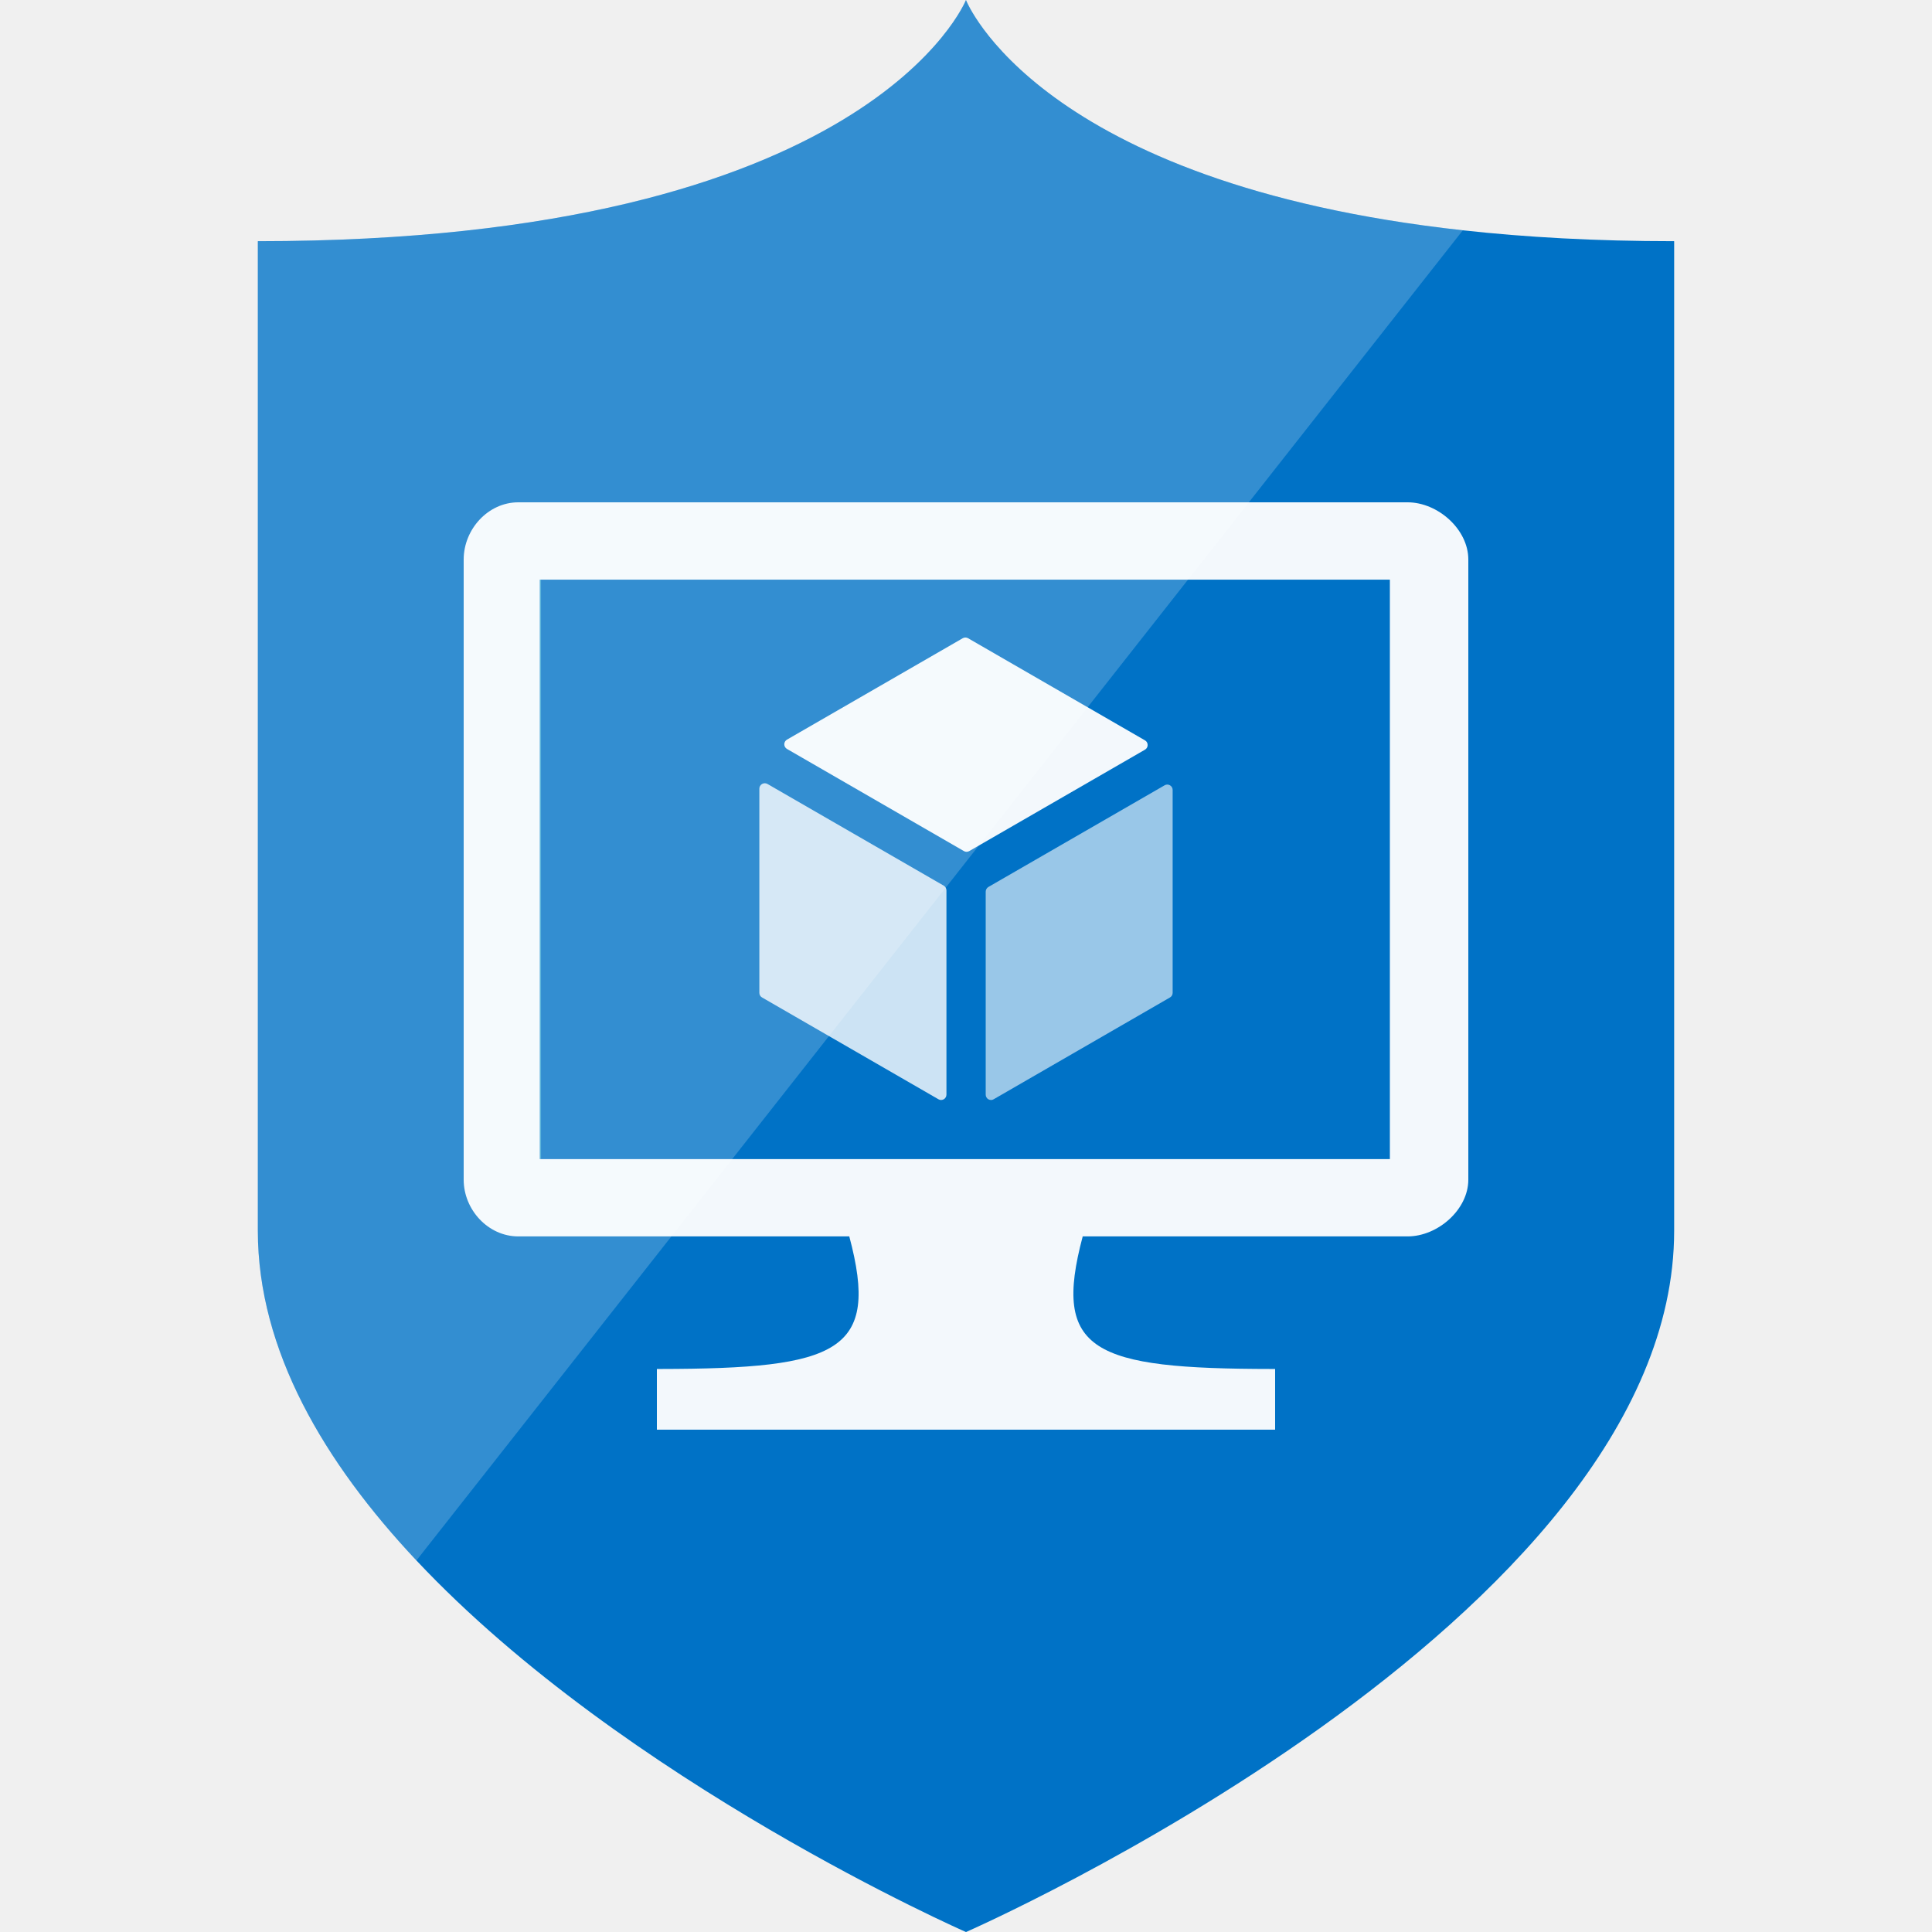
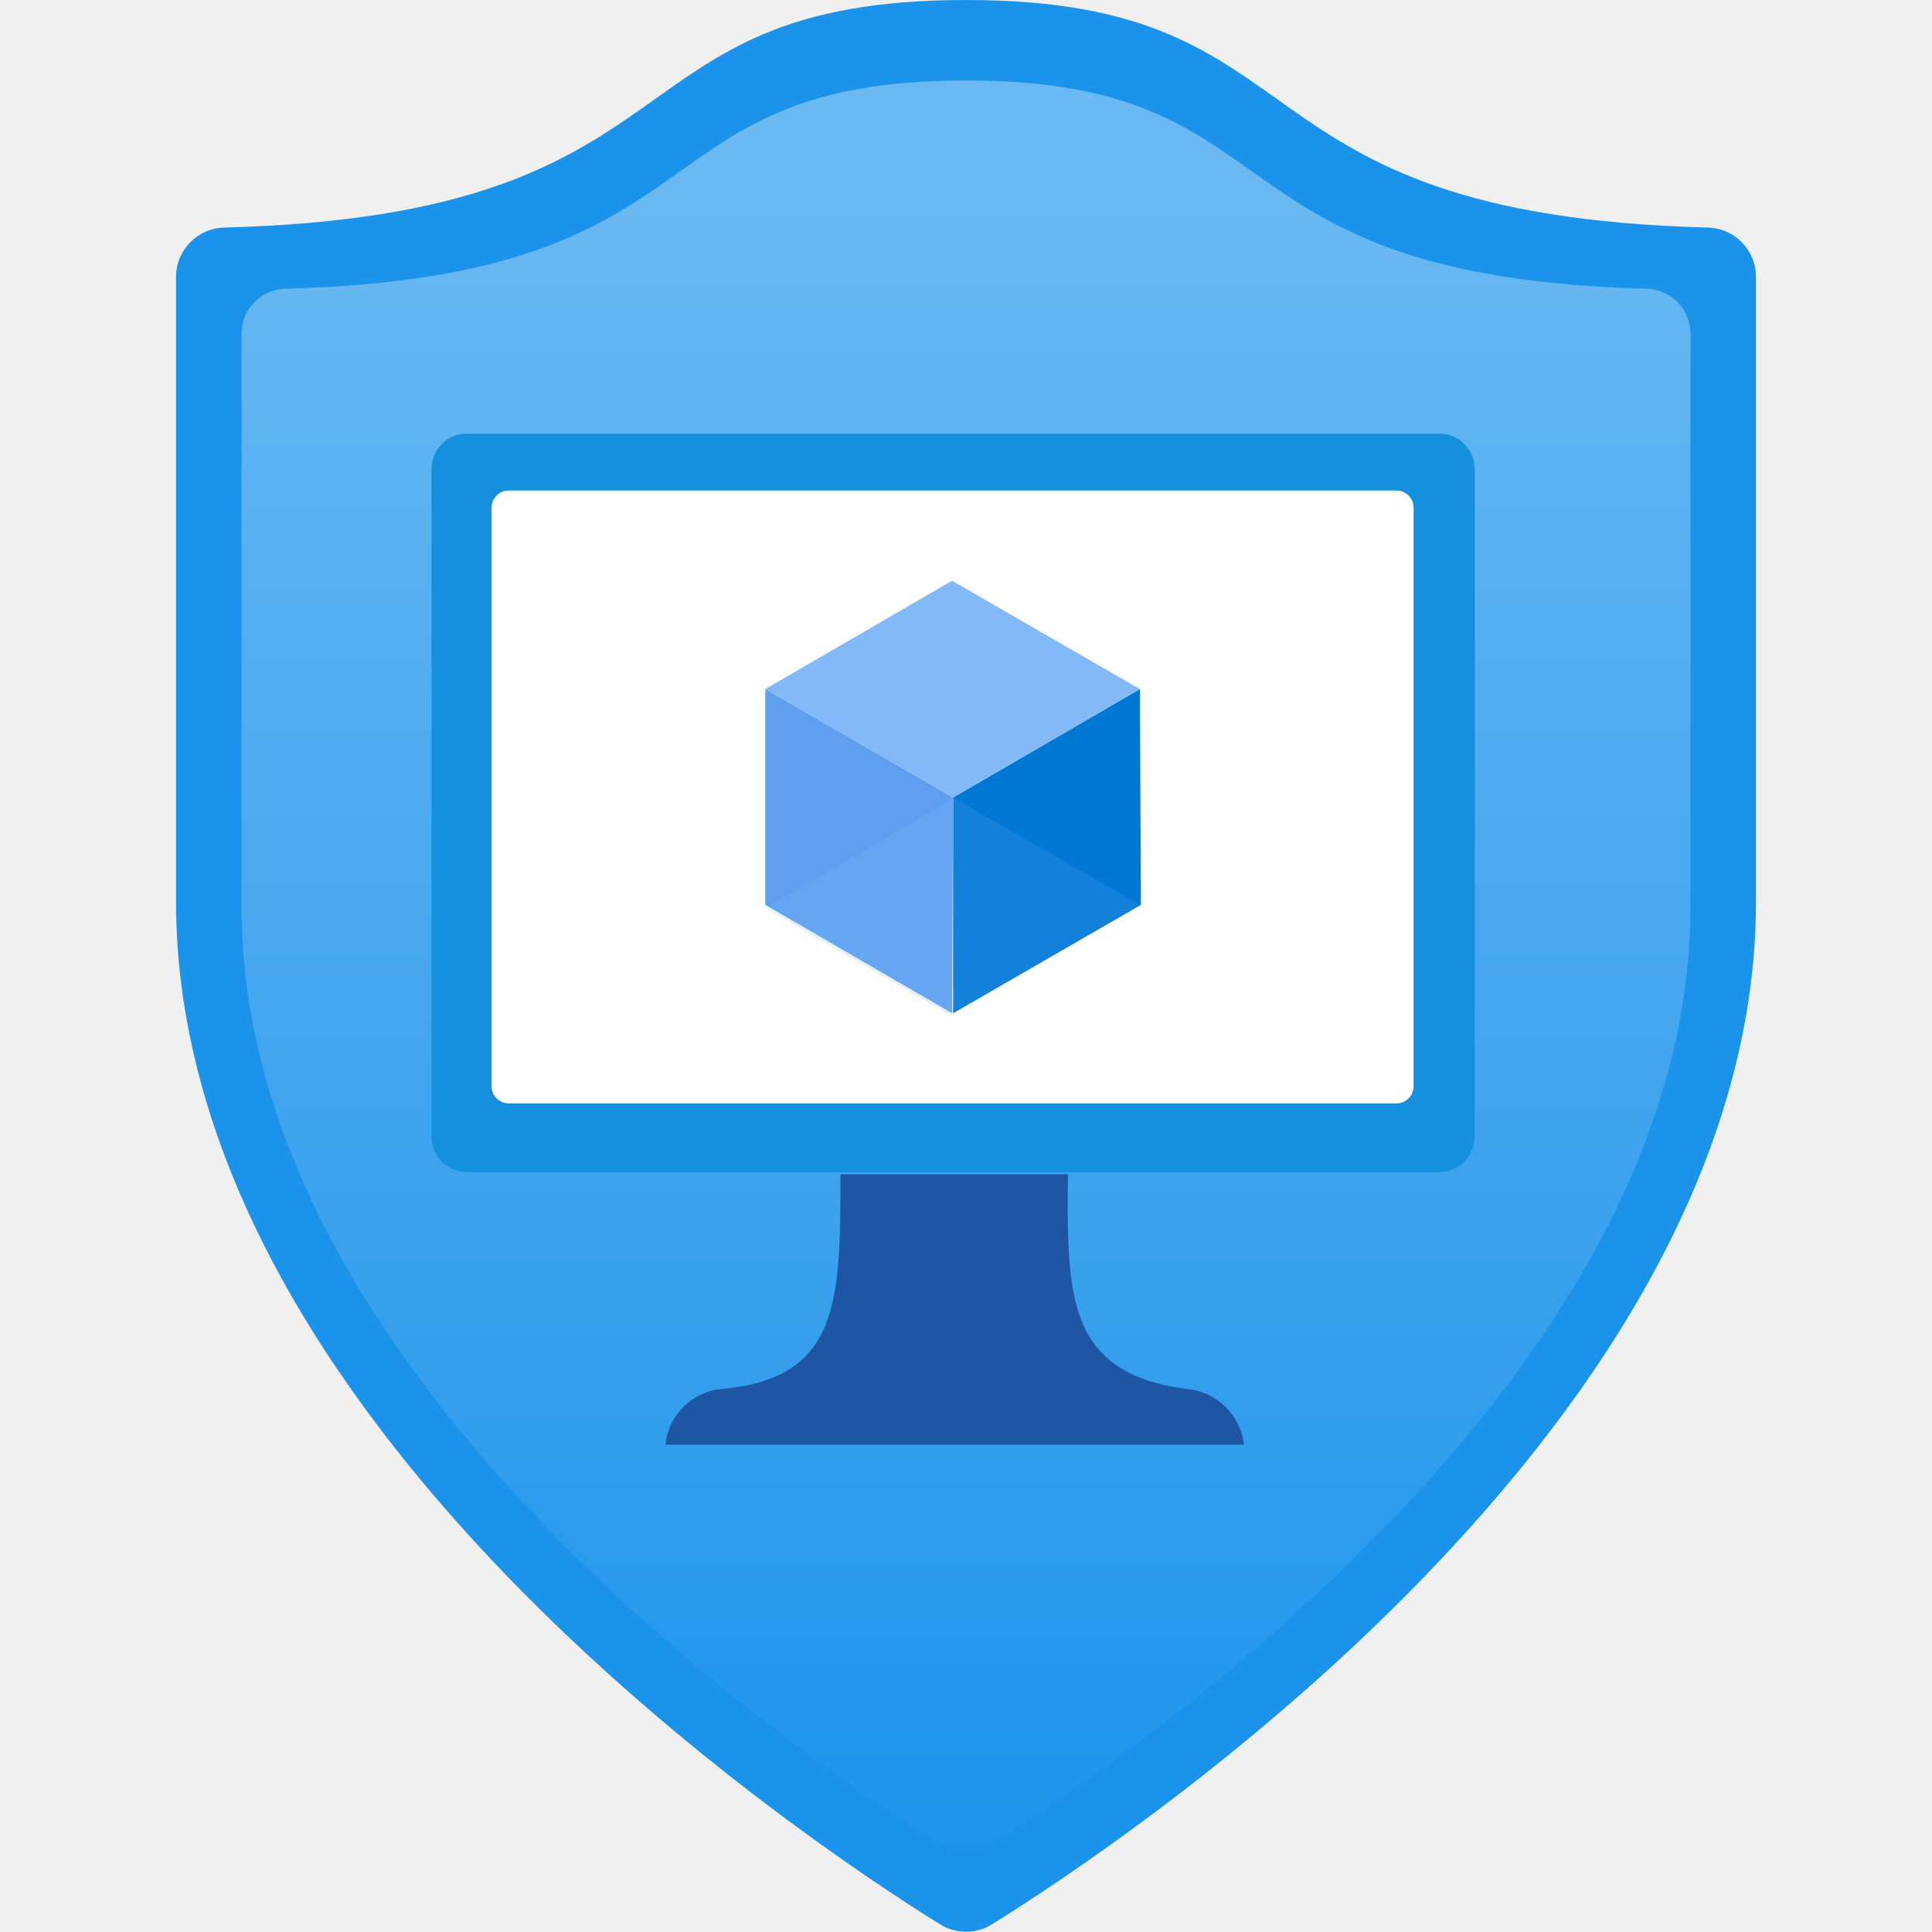
- <svg viewBox="0 0 50 50" class="fxs-portal-svg" role="presentation" focusable="false" id="FxSymbol0-03a" data-type="1">
+ <svg viewBox="0 0 18 18" data-islogo="true" class="" role="presentation" focusable="false" id="FxSymbol0-05f" data-type="1">
  <g>
-     <path d="M37.858 5.96C26.842 4.745 24.999 0 24.999 0S22.52 6.242 6.673 6.242v25.611c0 3.097 1.721 5.997 4.104 8.532C16.179 46.133 25 50.001 25 50.001s18.327-8.029 18.327-18.149V6.242c-2.038 0-3.851-.103-5.469-.282z" class="msportalfx-svg-c19" fill="#0072c6" />
-     <path opacity=".2" d="M29.533 16.543L37.858 5.96C26.842 4.745 24.999 0 24.999 0S22.52 6.242 6.673 6.242v25.611c0 3.097 1.721 5.997 4.104 8.532l6.154-7.822 12.602-16.02z" class="msportalfx-svg-c01" fill="#ffffff" />
-     <path d="M13.971 29.998h.03V15.001l20.113-.03h.001l-20.144.03z" class="msportalfx-svg-c15" fill="#59b4d9" />
-     <path opacity=".95" d="M36.429 13H13.413c-.782 0-1.413.699-1.413 1.48v16.05c0 .776.631 1.468 1.413 1.468h8.573L21.98 32c.795 2.981-.265 3.423-4.897 3.429H17V37h16v-1.571h-.083c-4.632-.005-5.692-.448-4.897-3.429l-.006-.002h8.415c.78 0 1.571-.692 1.571-1.468V14.48c0-.783-.791-1.48-1.571-1.48zm-.459 16.998h-22V15.001h22v14.997z" class="msportalfx-svg-c01" fill="#ffffff" />
-     <path opacity=".95" d="M25.014 22.045a.143.143 0 0 1-.07-.02l-4.578-2.643a.141.141 0 0 1-.069-.12c0-.049.027-.095.069-.12l4.55-2.625a.14.14 0 0 1 .137 0l4.58 2.644c.043.024.068.07.068.12 0 .05-.025.095-.068.12l-4.549 2.625a.153.153 0 0 1-.07.019" class="msportalfx-svg-c01" fill="#ffffff" />
-     <path opacity=".8" d="M24.357 28.468a.13.13 0 0 1-.07-.019l-4.564-2.634a.135.135 0 0 1-.071-.12v-5.286c0-.05.027-.095.071-.12a.138.138 0 0 1 .139 0l4.564 2.633a.144.144 0 0 1 .068.121v5.286c0 .05-.027.095-.068.12a.153.153 0 0 1-.069.019" class="msportalfx-svg-c01" fill="#ffffff" />
-     <path opacity=".6" d="M25.649 28.468a.146.146 0 0 1-.072-.019.14.14 0 0 1-.067-.12v-5.253c0-.049.027-.095.067-.12l4.564-2.633a.134.134 0 0 1 .137 0c.044.024.07.07.07.12v5.252a.136.136 0 0 1-.07.12l-4.562 2.634a.128.128 0 0 1-.067.019" class="msportalfx-svg-c01" fill="#ffffff" />
+     <path d="M16.36 8.4c0 4.84-5.85 8.74-7.12 9.53a.46.46 0 0 1-.48 0c-1.27-.79-7.12-4.69-7.12-9.53V2.58a.46.46 0 0 1 .45-.46C6.64 2 5.59 0 9 0s2.36 2 6.91 2.12a.46.46 0 0 1 .45.46z" fill="#1b93eb" />
+     <path d="M15.75 8.45c0 4.44-5.36 8-6.53 8.74a.43.43 0 0 1-.44 0c-1.17-.72-6.53-4.3-6.53-8.74V3.11a.42.42 0 0 1 .41-.42C6.83 2.58 5.87.75 9 .75s2.17 1.83 6.34 1.94a.42.42 0 0 1 .41.42z" fill="url(#af90c772-6e29-4516-bd14-58b705974e62)" />
+     <path d="M11.05 12.94c-1.12-.15-1.11-.88-1.1-2H7.83c0 1.17 0 1.9-1.1 2a.58.58 0 0 0-.53.52h5.39a.59.59 0 0 0-.54-.52z" fill="#1f56a3" />
+     <rect x="4.02" y="4.04" width="9.72" height="6.88" rx=".33" fill="#1490df" />
+     <rect x="4.58" y="4.57" width="8.59" height="5.71" rx=".16" class="msportalfx-svg-c01" fill="#ffffff" />
+     <path fill="#0078d4" d="M10.62 6.42l.01 2.01-1.75 1.01V7.43l1.74-1.01z" />
+     <path fill="#83b9f9" d="M10.62 6.42L8.88 7.43 7.13 6.42l1.74-1.01 1.75 1.01z" />
+     <path fill="#5ea0ef" d="M8.88 7.43l-.01 2.01-1.74-1.01V6.42l1.75 1.01z" />
+     <path fill="#5ea0ef" opacity=".2" d="M8.88 7.43v2.01l1.74-1.01-1.74-1z" />
+     <path fill="#83b9f9" opacity=".2" d="M8.87 7.45l.01.01v2.01h-.01L7.13 8.46l1.74-1.01z" />
  </g>
  <defs>
- </defs>
+     <linearGradient id="af90c772-6e29-4516-bd14-58b705974e62" x1="9" y1="1.36" x2="9" y2="17.87" gradientUnits="userSpaceOnUse">
+       <stop offset="0" stop-color="#6bb9f2" />
+       <stop offset="1" stop-color="#1b93eb" />
+     </linearGradient>
+   </defs>
</svg>
